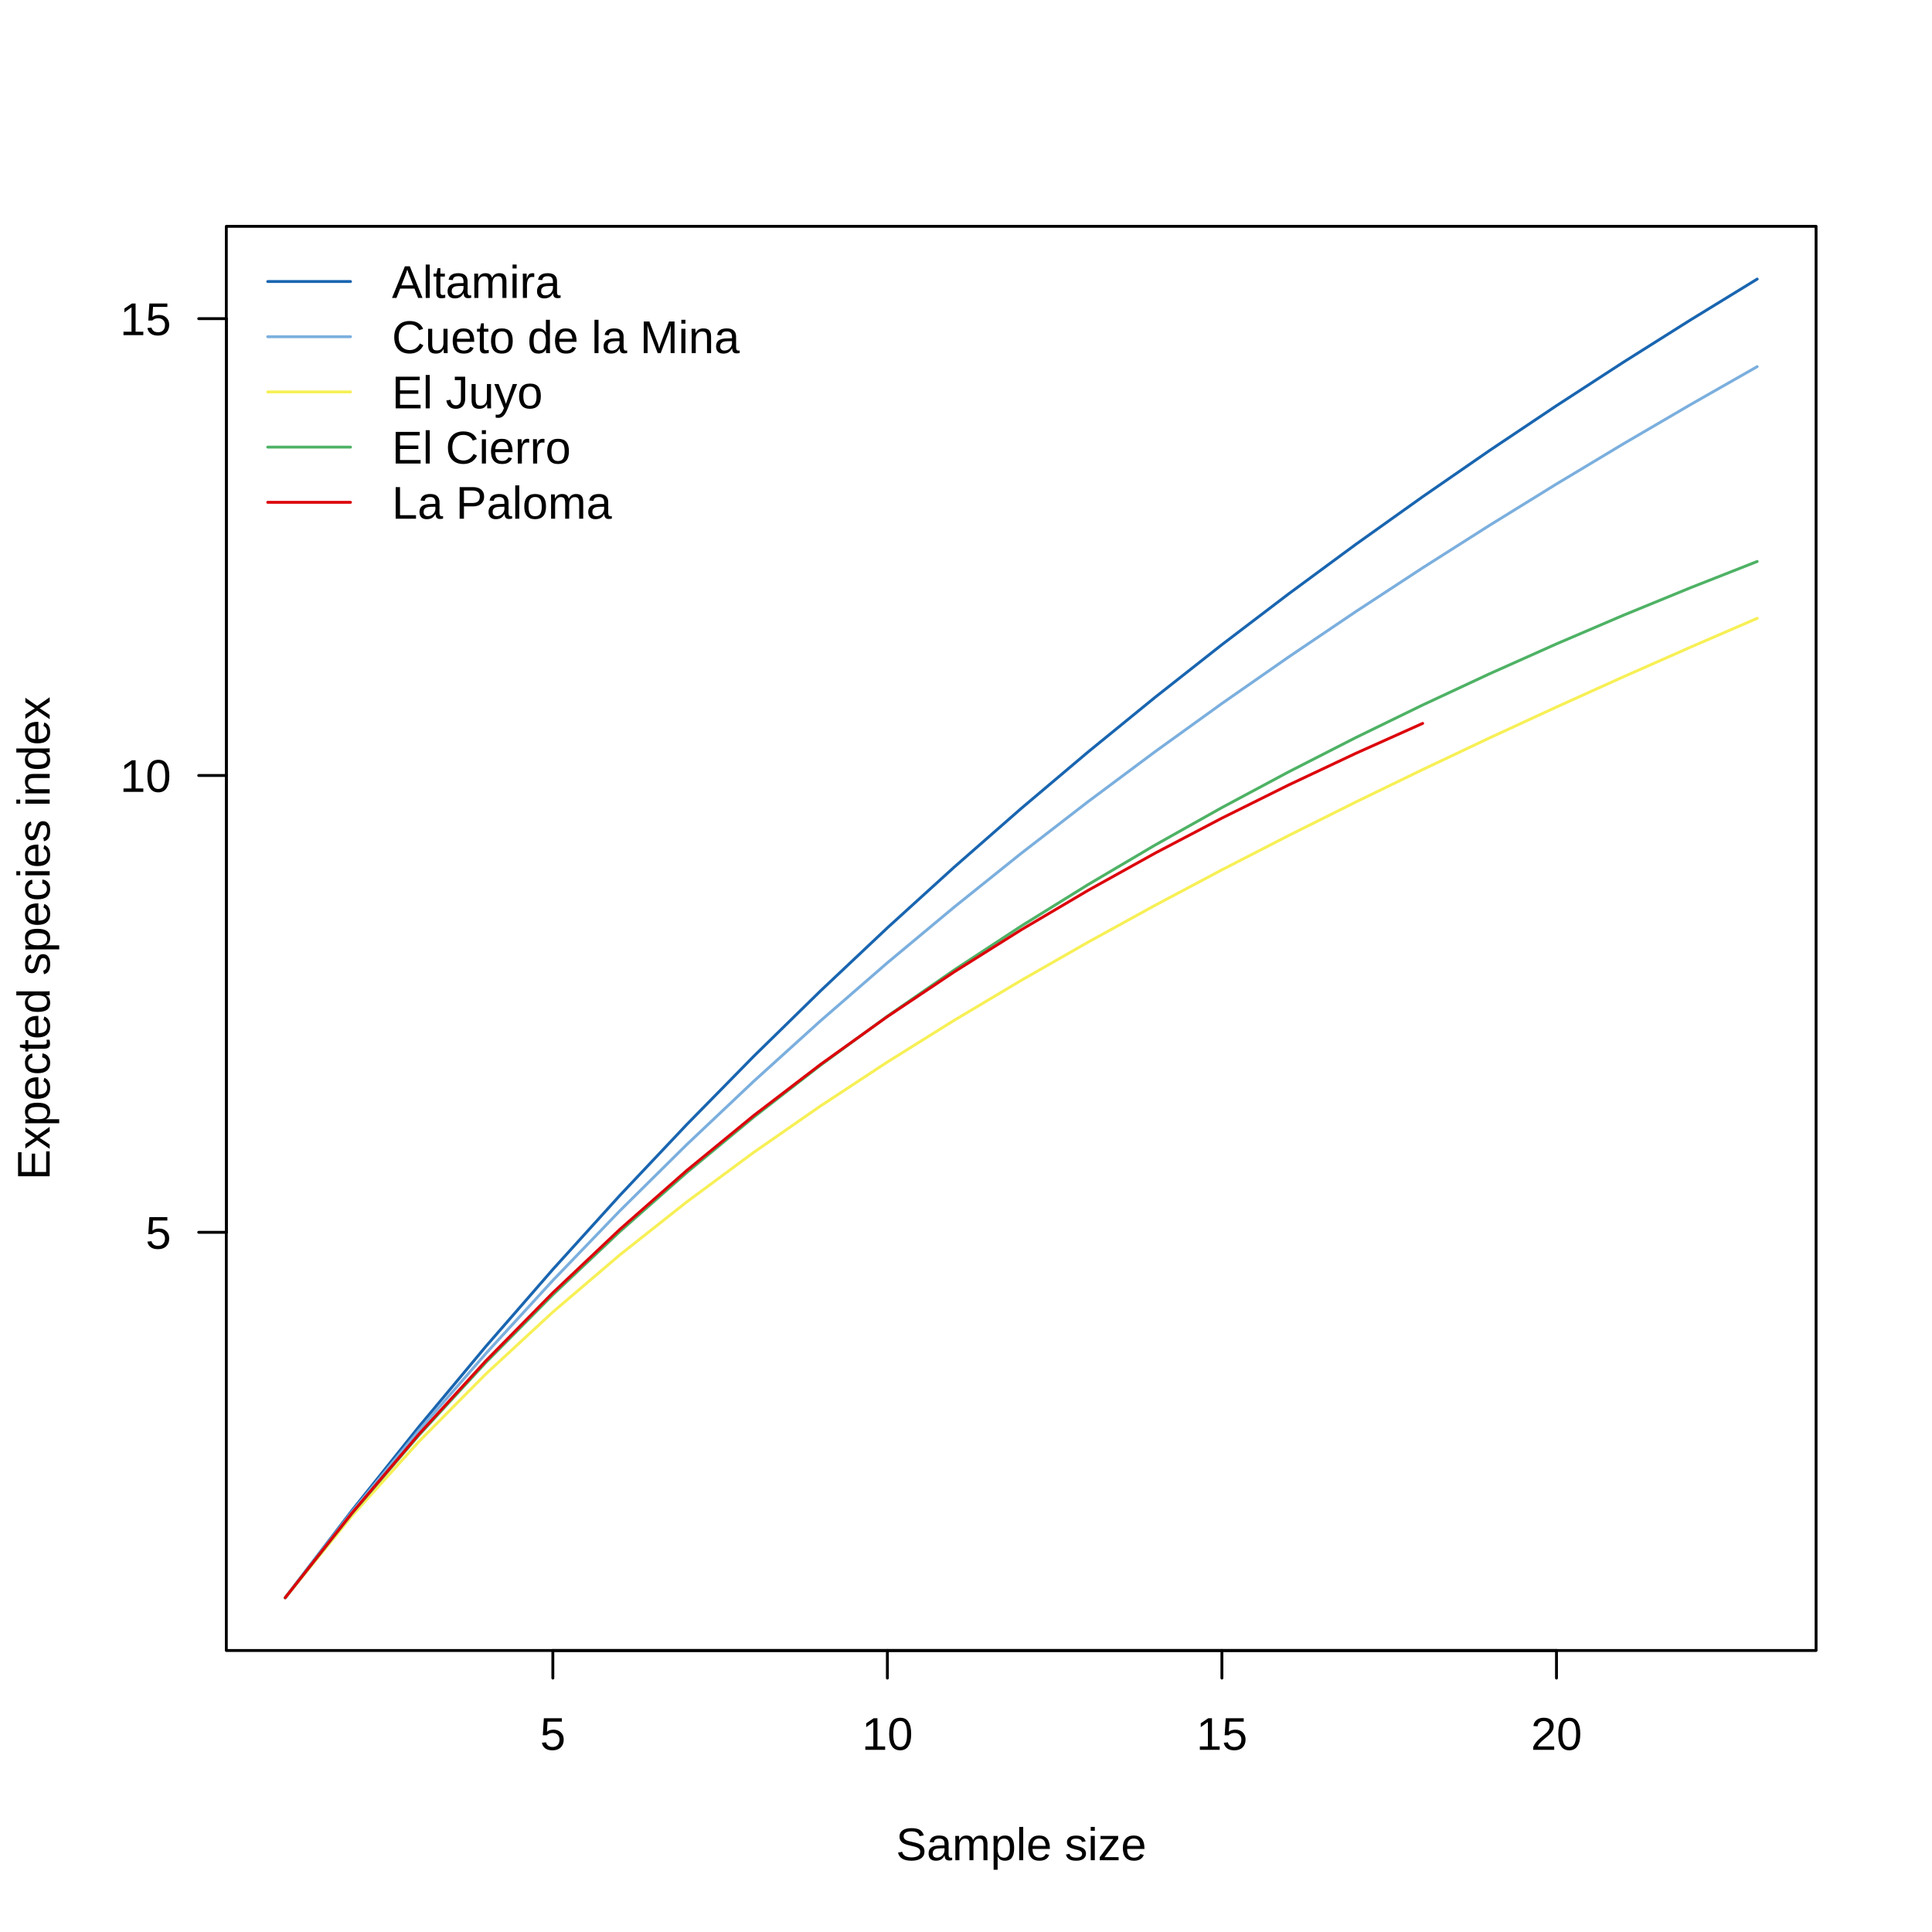
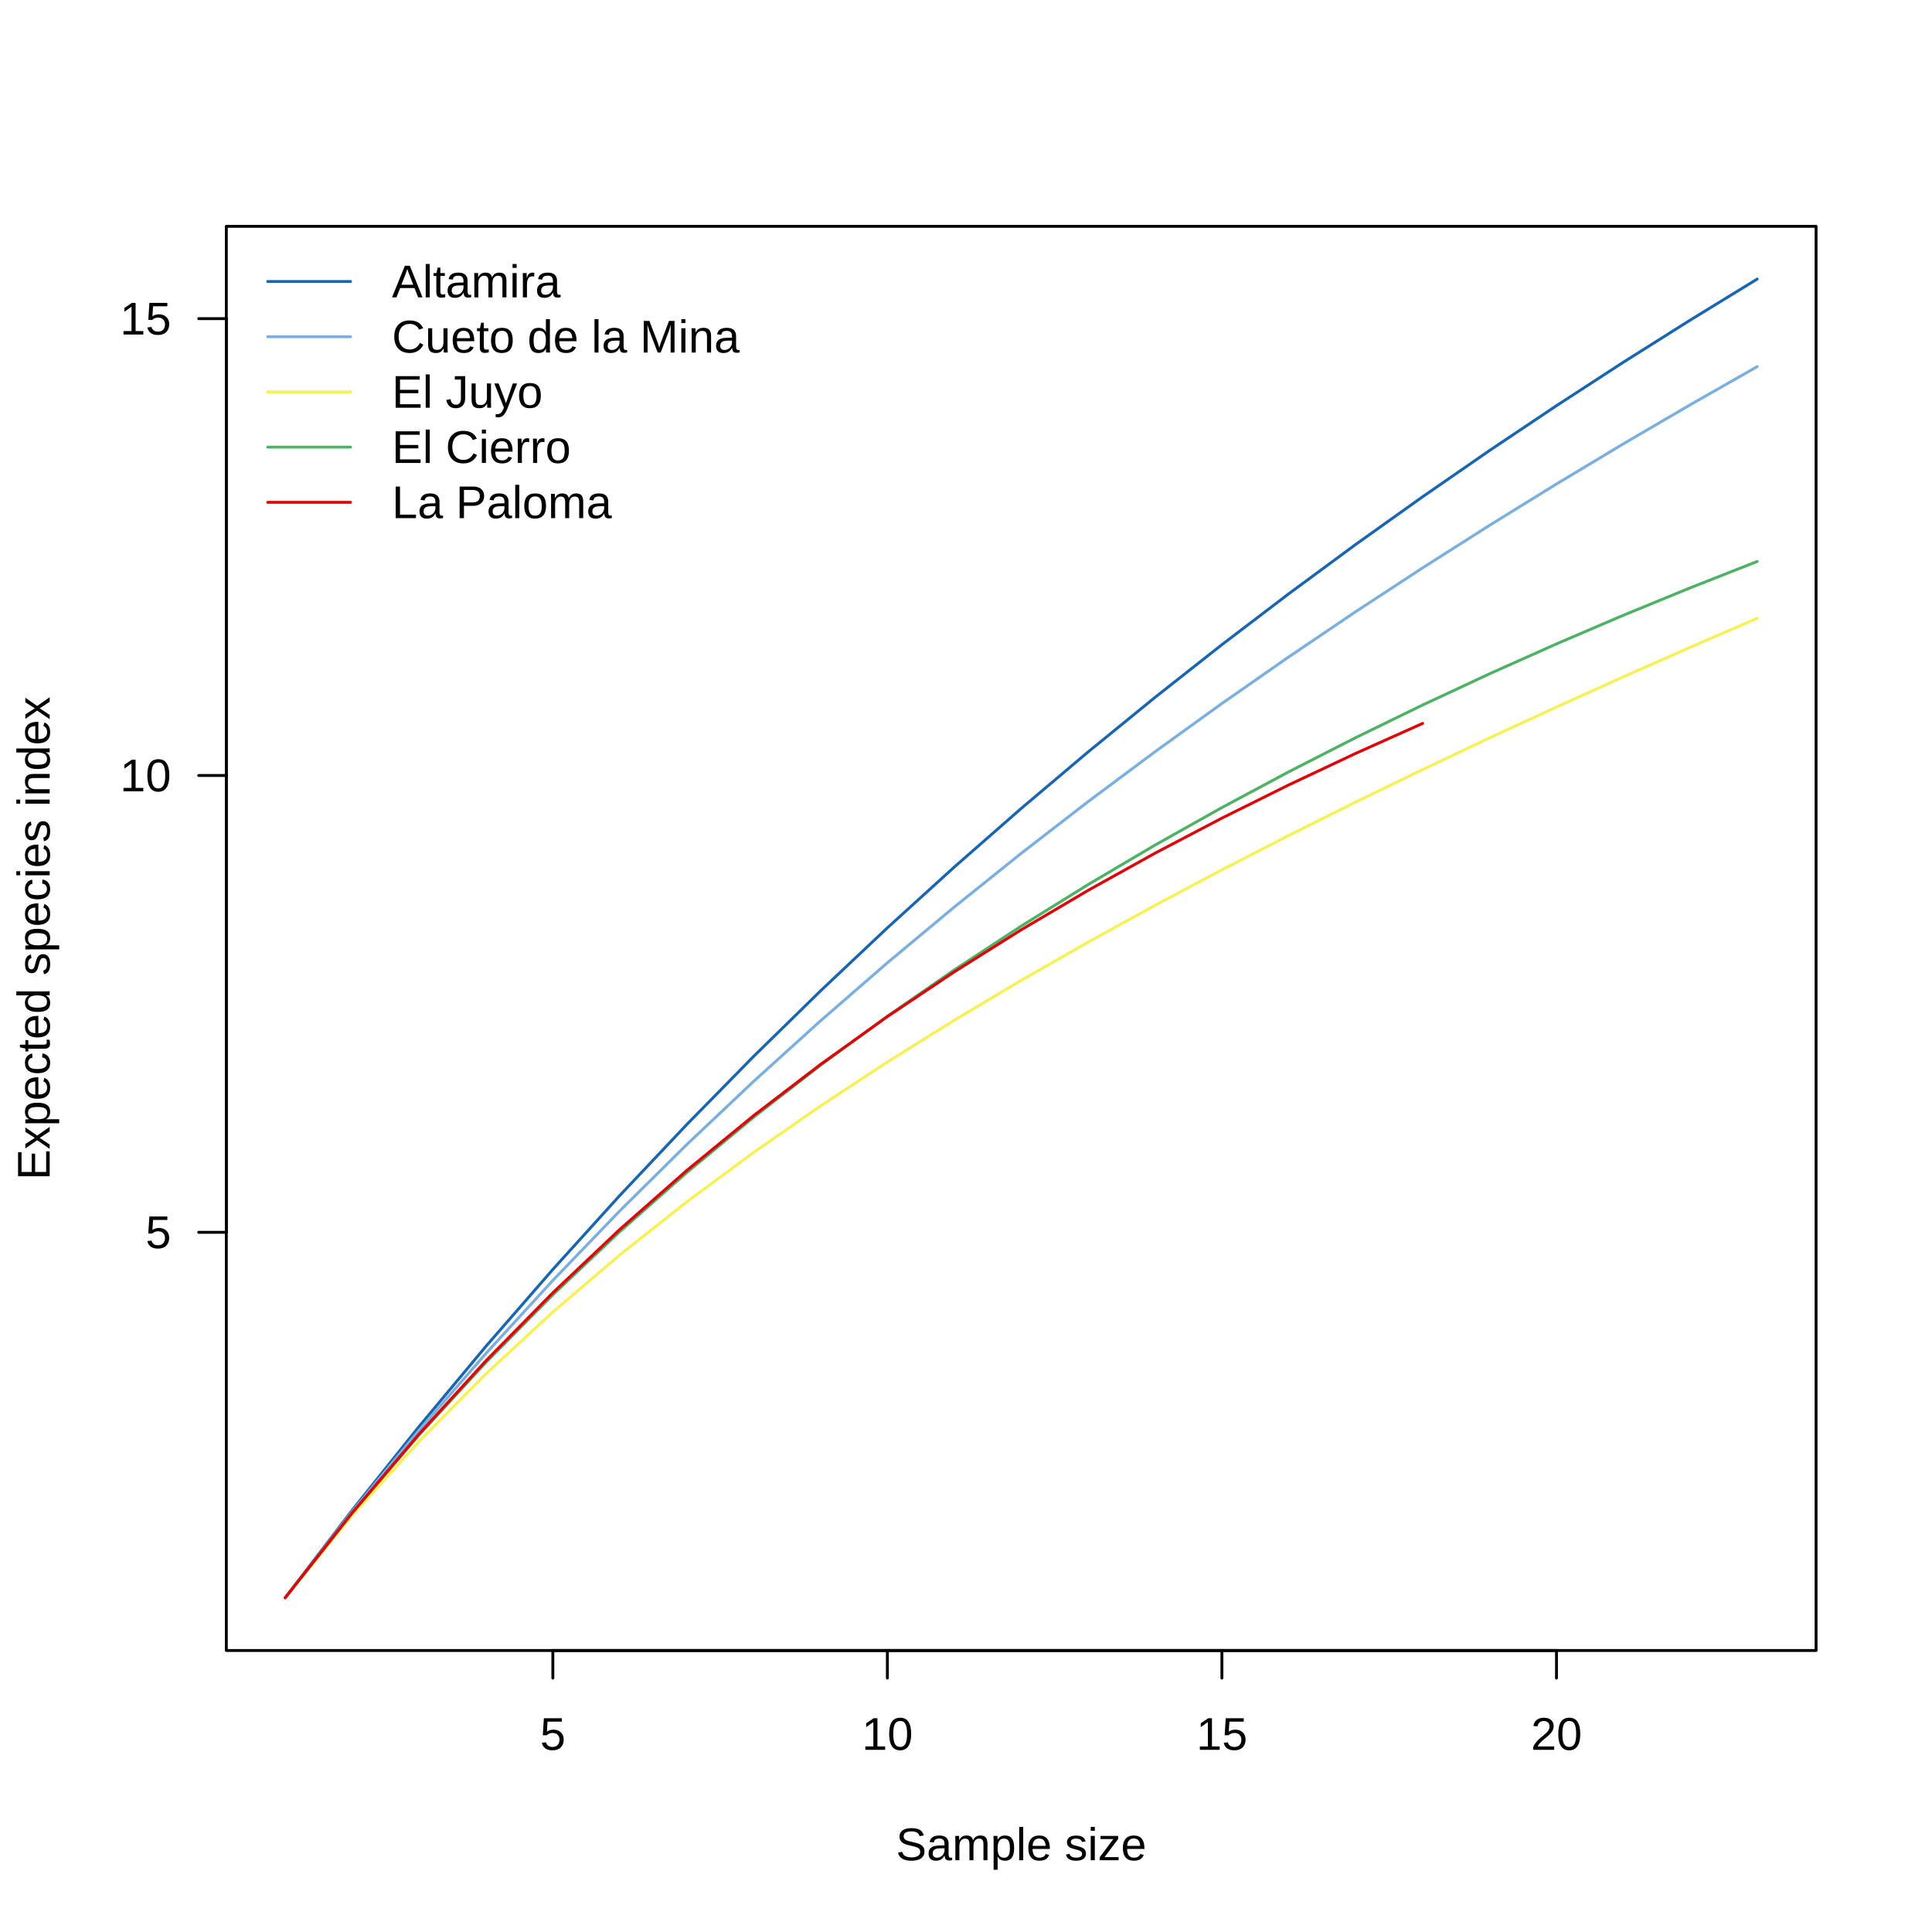
<svg xmlns="http://www.w3.org/2000/svg" class="svglite" width="504.00pt" height="504.00pt" viewBox="0 0 504.00 504.00">
  <defs>
    <style type="text/css">
    .svglite line, .svglite polyline, .svglite polygon, .svglite path, .svglite rect, .svglite circle {
      fill: none;
      stroke: #000000;
      stroke-linecap: round;
      stroke-linejoin: round;
      stroke-miterlimit: 10.00;
    }
    .svglite text {
      white-space: pre;
    }
  </style>
  </defs>
  <rect width="100%" height="100%" style="stroke: none; fill: #FFFFFF;" />
  <defs>
    <clipPath id="cpMC4wMHw1MDQuMDB8MC4wMHw1MDQuMDA=">
      <rect x="0.00" y="0.00" width="504.00" height="504.00" />
    </clipPath>
  </defs>
  <g clip-path="url(#cpMC4wMHw1MDQuMDB8MC4wMHw1MDQuMDA=)">
</g>
  <defs>
    <clipPath id="cpNTkuMDR8NDczLjc2fDU5LjA0fDQzMC41Ng==">
      <rect x="59.04" y="59.04" width="414.72" height="371.52" />
    </clipPath>
  </defs>
  <g clip-path="url(#cpNTkuMDR8NDczLjc2fDU5LjA0fDQzMC41Ng==)">
    <polyline points="74.40,416.80 91.85,393.99 109.31,372.15 126.76,351.22 144.22,331.15 161.67,311.88 179.13,293.38 196.58,275.60 214.04,258.50 231.49,242.04 248.95,226.18 266.40,210.90 283.85,196.16 301.31,181.92 318.76,168.17 336.22,154.88 353.67,142.02 371.13,129.58 388.58,117.52 406.04,105.83 423.49,94.49 440.95,83.49 458.40,72.80 " style="stroke-width: 0.75; stroke: #1965B0;" />
    <polyline points="74.40,416.80 91.85,394.35 109.31,373.14 126.76,353.07 144.22,334.02 161.67,315.89 179.13,298.61 196.58,282.11 214.04,266.31 231.49,251.16 248.95,236.61 266.40,222.61 283.85,209.12 301.31,196.10 318.76,183.52 336.22,171.35 353.67,159.56 371.13,148.13 388.58,137.04 406.04,126.26 423.49,115.78 440.95,105.58 458.40,95.64 " style="stroke-width: 0.75; stroke: #7BAFDE;" />
    <polyline points="74.40,416.80 91.85,395.39 109.31,376.03 126.76,358.41 144.22,342.27 161.67,327.38 179.13,313.56 196.58,300.65 214.04,288.52 231.49,277.05 248.95,266.15 266.40,255.75 283.85,245.78 301.31,236.18 318.76,226.91 336.22,217.94 353.67,209.23 371.13,200.76 388.58,192.50 406.04,184.44 423.49,176.56 440.95,168.85 458.40,161.30 " style="stroke-width: 0.75; stroke: #F7F056;" />
    <polyline points="74.40,416.80 91.85,394.77 109.31,374.36 126.76,355.41 144.22,337.76 161.67,321.30 179.13,305.90 196.58,291.46 214.04,277.89 231.49,265.10 248.95,253.02 266.40,241.59 283.85,230.76 301.31,220.46 318.76,210.67 336.22,201.33 353.67,192.42 371.13,183.91 388.58,175.77 406.04,167.97 423.49,160.50 440.95,153.34 458.40,146.47 " style="stroke-width: 0.75; stroke: #4EB265;" />
    <polyline points="74.40,416.80 91.85,394.66 109.31,374.10 126.76,354.99 144.22,337.24 161.67,320.73 179.13,305.36 196.58,291.04 214.04,277.68 231.49,265.20 248.95,253.52 266.40,242.56 283.85,232.27 301.31,222.57 318.76,213.42 336.22,204.75 353.67,196.53 371.13,188.71 " style="stroke-width: 0.75; stroke: #DC050C;" />
  </g>
  <g clip-path="url(#cpMC4wMHw1MDQuMDB8MC4wMHw1MDQuMDA=)">
    <line x1="144.22" y1="430.56" x2="406.04" y2="430.56" style="stroke-width: 0.75;" />
    <line x1="144.22" y1="430.56" x2="144.22" y2="437.76" style="stroke-width: 0.75;" />
    <line x1="231.49" y1="430.56" x2="231.49" y2="437.76" style="stroke-width: 0.75;" />
    <line x1="318.76" y1="430.56" x2="318.76" y2="437.76" style="stroke-width: 0.75;" />
    <line x1="406.04" y1="430.56" x2="406.04" y2="437.76" style="stroke-width: 0.75;" />
-     <text x="144.22" y="456.48" text-anchor="middle" style="font-size: 12.00px; font-family: &quot;Arial&quot;;" textLength="6.86px" lengthAdjust="spacingAndGlyphs">5</text>
-     <text x="231.49" y="456.48" text-anchor="middle" style="font-size: 12.00px; font-family: &quot;Arial&quot;;" textLength="13.72px" lengthAdjust="spacingAndGlyphs">10</text>
-     <text x="318.76" y="456.48" text-anchor="middle" style="font-size: 12.00px; font-family: &quot;Arial&quot;;" textLength="13.72px" lengthAdjust="spacingAndGlyphs">15</text>
-     <text x="406.04" y="456.48" text-anchor="middle" style="font-size: 12.00px; font-family: &quot;Arial&quot;;" textLength="13.72px" lengthAdjust="spacingAndGlyphs">20</text>
+     <text x="144.22" y="456.48" text-anchor="middle" style="font-size: 12.00px; font-family: &quot;Liberation Sans&quot;;" textLength="6.67px" lengthAdjust="spacingAndGlyphs">5</text>
+     <text x="231.49" y="456.48" text-anchor="middle" style="font-size: 12.00px; font-family: &quot;Liberation Sans&quot;;" textLength="13.35px" lengthAdjust="spacingAndGlyphs">10</text>
+     <text x="318.76" y="456.48" text-anchor="middle" style="font-size: 12.00px; font-family: &quot;Liberation Sans&quot;;" textLength="13.35px" lengthAdjust="spacingAndGlyphs">15</text>
+     <text x="406.04" y="456.48" text-anchor="middle" style="font-size: 12.00px; font-family: &quot;Liberation Sans&quot;;" textLength="13.35px" lengthAdjust="spacingAndGlyphs">20</text>
    <line x1="59.04" y1="321.47" x2="59.04" y2="83.13" style="stroke-width: 0.75;" />
    <line x1="59.04" y1="321.47" x2="51.84" y2="321.47" style="stroke-width: 0.75;" />
    <line x1="59.04" y1="202.30" x2="51.84" y2="202.30" style="stroke-width: 0.75;" />
    <line x1="59.04" y1="83.13" x2="51.84" y2="83.13" style="stroke-width: 0.75;" />
-     <text x="44.64" y="325.75" text-anchor="end" style="font-size: 12.00px; font-family: &quot;Arial&quot;;" textLength="6.86px" lengthAdjust="spacingAndGlyphs">5</text>
-     <text x="44.64" y="206.58" text-anchor="end" style="font-size: 12.00px; font-family: &quot;Arial&quot;;" textLength="13.72px" lengthAdjust="spacingAndGlyphs">10</text>
-     <text x="44.64" y="87.42" text-anchor="end" style="font-size: 12.00px; font-family: &quot;Arial&quot;;" textLength="13.72px" lengthAdjust="spacingAndGlyphs">15</text>
+     <text x="44.64" y="325.60" text-anchor="end" style="font-size: 12.00px; font-family: &quot;Liberation Sans&quot;;" textLength="6.67px" lengthAdjust="spacingAndGlyphs">5</text>
+     <text x="44.64" y="206.43" text-anchor="end" style="font-size: 12.00px; font-family: &quot;Liberation Sans&quot;;" textLength="13.35px" lengthAdjust="spacingAndGlyphs">10</text>
+     <text x="44.64" y="87.26" text-anchor="end" style="font-size: 12.00px; font-family: &quot;Liberation Sans&quot;;" textLength="13.35px" lengthAdjust="spacingAndGlyphs">15</text>
    <polygon points="59.04,430.56 473.76,430.56 473.76,59.04 59.04,59.04 " style="stroke-width: 0.75;" />
-     <text x="266.40" y="485.28" text-anchor="middle" style="font-size: 12.00px; font-family: &quot;Arial&quot;;" textLength="66.15px" lengthAdjust="spacingAndGlyphs">Sample size</text>
-     <text transform="translate(12.96,244.80) rotate(-90)" text-anchor="middle" style="font-size: 12.00px; font-family: &quot;Arial&quot;;" textLength="129.92px" lengthAdjust="spacingAndGlyphs">Expected species index</text>
+     <text x="266.40" y="485.28" text-anchor="middle" style="font-size: 12.00px; font-family: &quot;Liberation Sans&quot;;" textLength="65.38px" lengthAdjust="spacingAndGlyphs">Sample size</text>
+     <text transform="translate(12.96,244.80) rotate(-90)" text-anchor="middle" style="font-size: 12.00px; font-family: &quot;Liberation Sans&quot;;" textLength="126.11px" lengthAdjust="spacingAndGlyphs">Expected species index</text>
  </g>
  <g clip-path="url(#cpNTkuMDR8NDczLjc2fDU5LjA0fDQzMC41Ng==)">
    <line x1="69.84" y1="73.44" x2="91.44" y2="73.44" style="stroke-width: 0.75; stroke: #1965B0;" />
    <line x1="69.84" y1="87.84" x2="91.44" y2="87.84" style="stroke-width: 0.75; stroke: #7BAFDE;" />
    <line x1="69.84" y1="102.24" x2="91.44" y2="102.24" style="stroke-width: 0.75; stroke: #F7F056;" />
    <line x1="69.84" y1="116.64" x2="91.44" y2="116.64" style="stroke-width: 0.75; stroke: #4EB265;" />
    <line x1="69.84" y1="131.04" x2="91.44" y2="131.04" style="stroke-width: 0.75; stroke: #DC050C;" />
-     <text x="102.24" y="77.72" style="font-size: 12.00px; font-family: &quot;Arial&quot;;" textLength="47.83px" lengthAdjust="spacingAndGlyphs">Altamira</text>
-     <text x="102.24" y="92.12" style="font-size: 12.00px; font-family: &quot;Arial&quot;;" textLength="94.82px" lengthAdjust="spacingAndGlyphs">Cueto de la Mina</text>
-     <text x="102.24" y="106.52" style="font-size: 12.00px; font-family: &quot;Arial&quot;;" textLength="36.96px" lengthAdjust="spacingAndGlyphs">El Juyo</text>
-     <text x="102.24" y="120.92" style="font-size: 12.00px; font-family: &quot;Arial&quot;;" textLength="47.50px" lengthAdjust="spacingAndGlyphs">El Cierro</text>
-     <text x="102.24" y="135.32" style="font-size: 12.00px; font-family: &quot;Arial&quot;;" textLength="58.43px" lengthAdjust="spacingAndGlyphs">La Paloma</text>
+     <text x="102.24" y="77.57" style="font-size: 12.00px; font-family: &quot;Liberation Sans&quot;;" textLength="44.01px" lengthAdjust="spacingAndGlyphs">Altamira</text>
+     <text x="102.24" y="91.97" style="font-size: 12.00px; font-family: &quot;Liberation Sans&quot;;" textLength="90.73px" lengthAdjust="spacingAndGlyphs">Cueto de la Mina</text>
+     <text x="102.24" y="106.37" style="font-size: 12.00px; font-family: &quot;Liberation Sans&quot;;" textLength="39.36px" lengthAdjust="spacingAndGlyphs">El Juyo</text>
+     <text x="102.24" y="120.77" style="font-size: 12.00px; font-family: &quot;Liberation Sans&quot;;" textLength="46.68px" lengthAdjust="spacingAndGlyphs">El Cierro</text>
+     <text x="102.24" y="135.17" style="font-size: 12.00px; font-family: &quot;Liberation Sans&quot;;" textLength="57.38px" lengthAdjust="spacingAndGlyphs">La Paloma</text>
  </g>
</svg>
